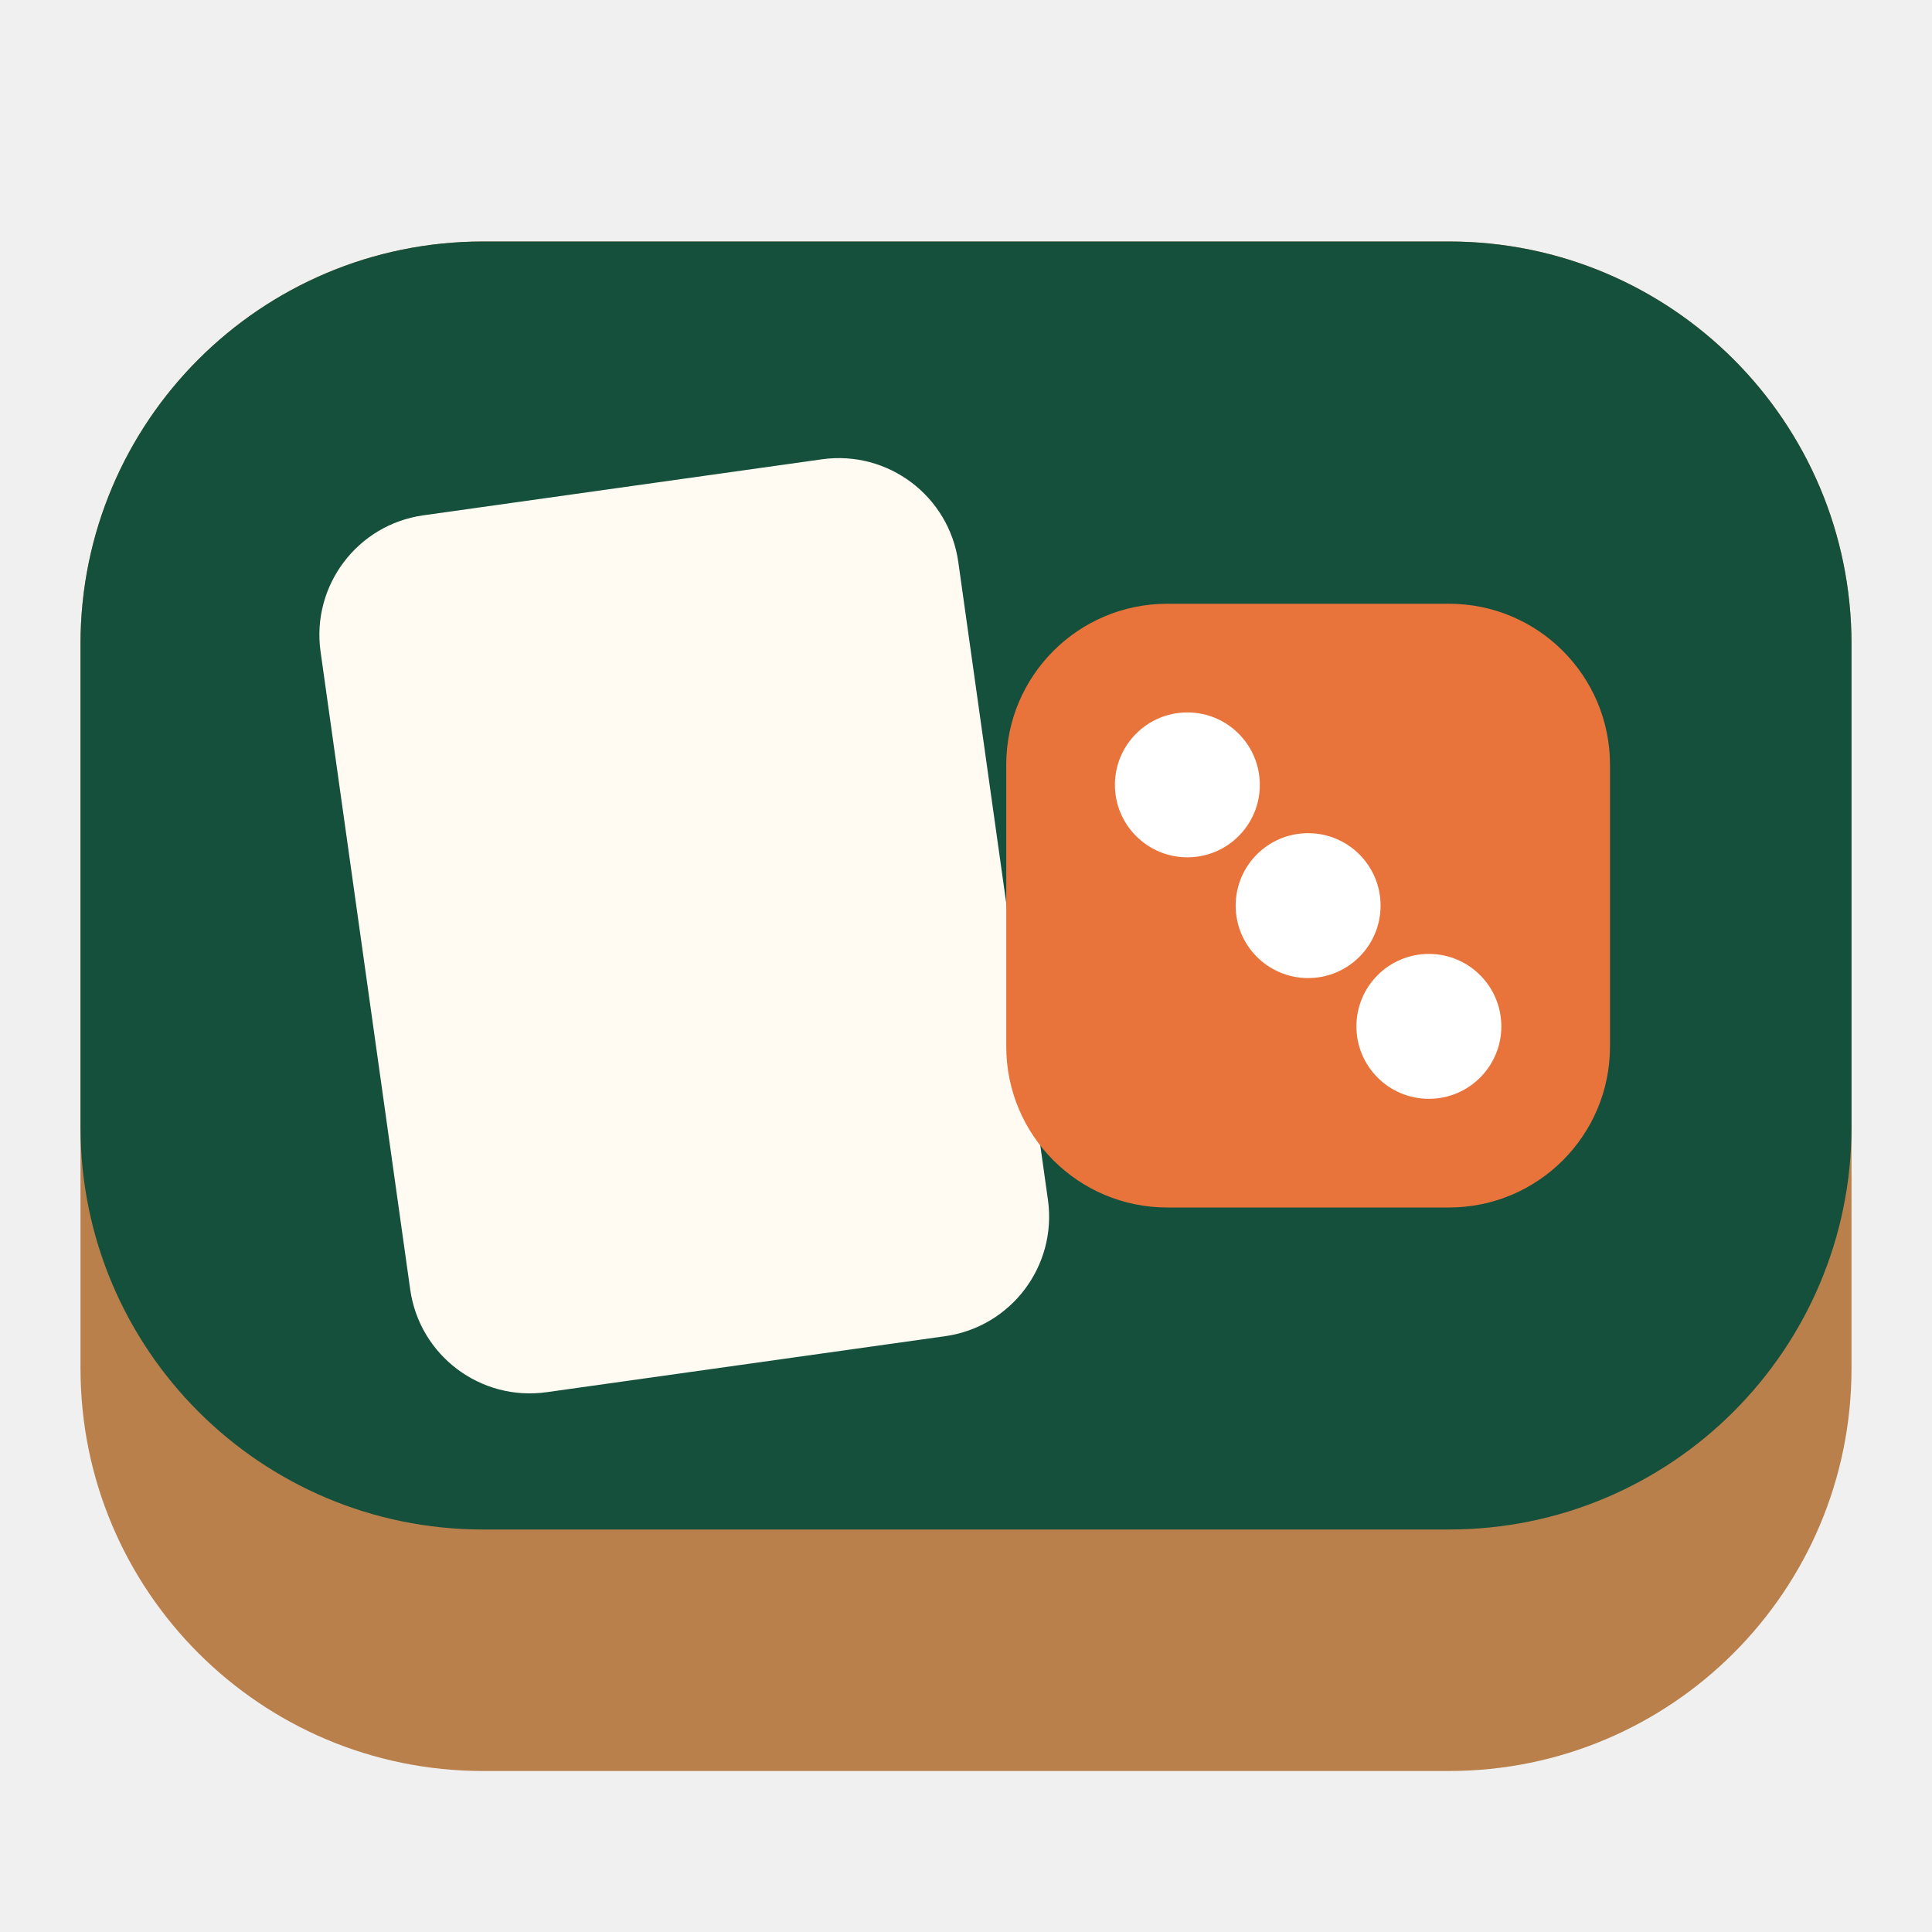
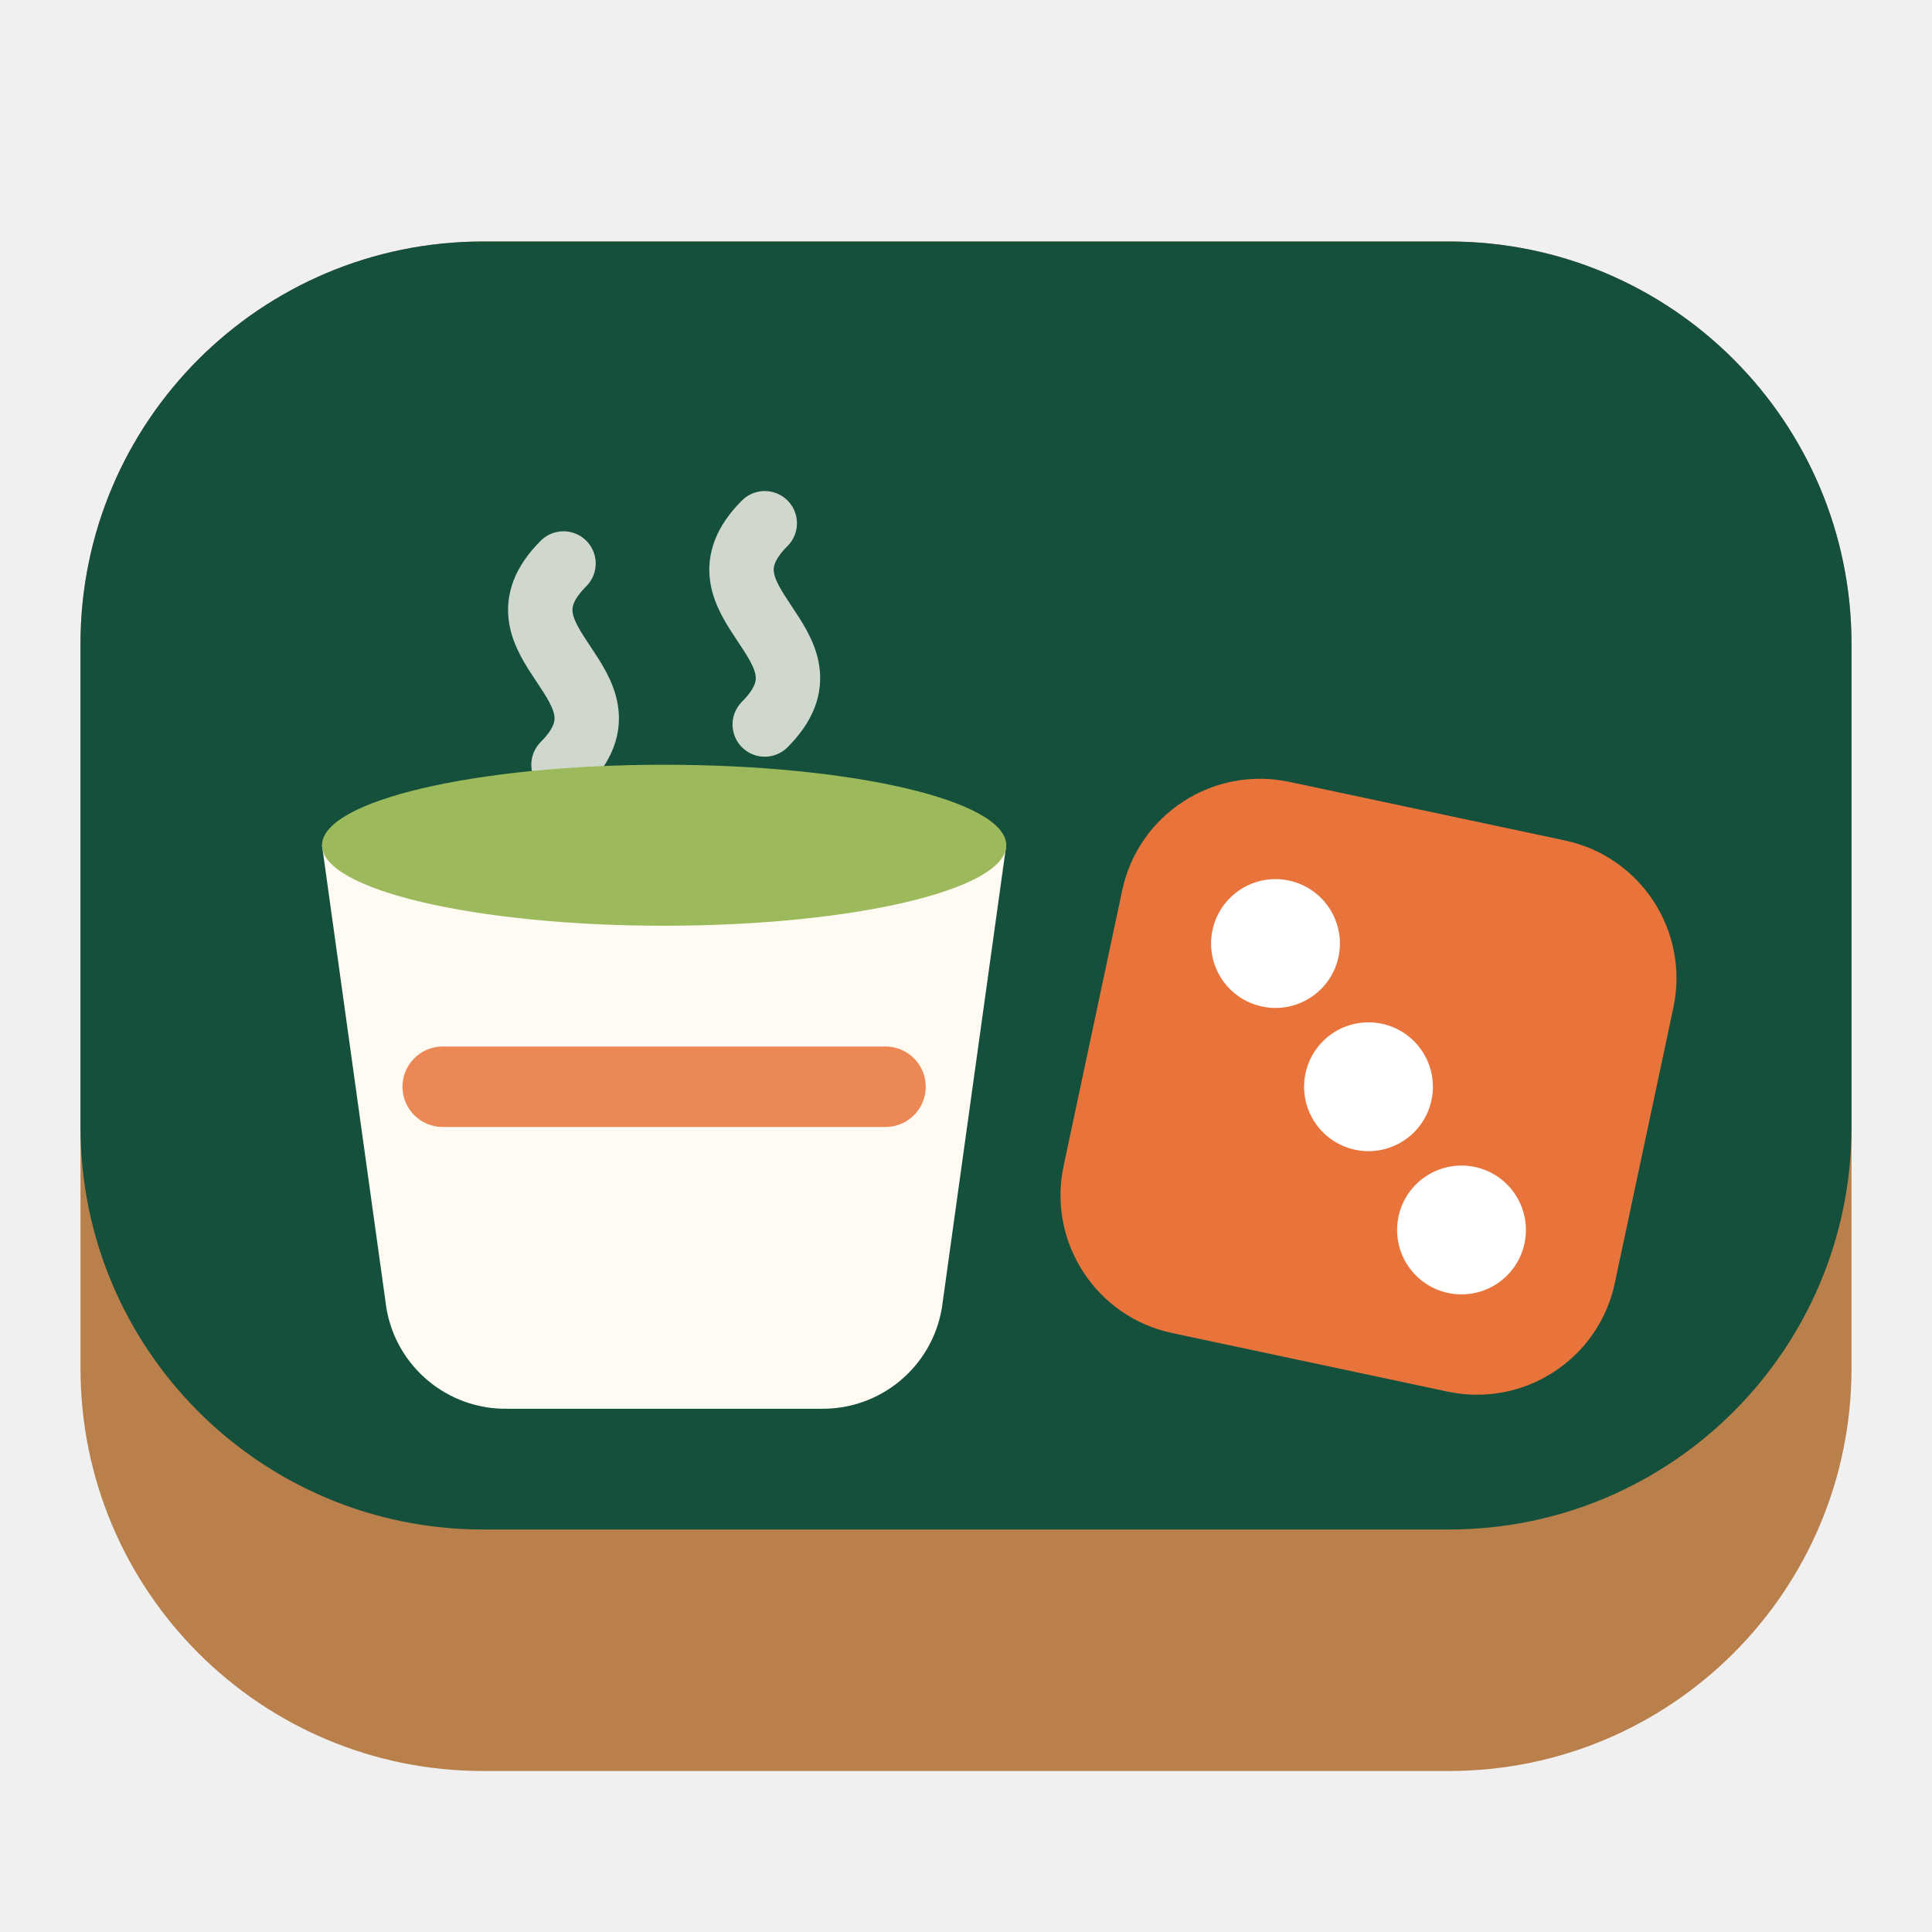
<svg xmlns="http://www.w3.org/2000/svg" viewBox="0 0 48 48">
  <rect x="2" y="6" width="44" height="38" rx="10" fill="#b9804c" />
  <rect x="2" y="6" width="44" height="32" rx="10" fill="#14503c" />
-   <rect x="9" y="12" width="16" height="22" rx="3" fill="#fffaf2" transform="rotate(-8 17 23)" />
-   <rect x="25" y="15" width="15" height="15" rx="4" fill="#e8743b" />
-   <circle cx="29.5" cy="19.5" r="1.8" fill="#fff" />
-   <circle cx="35.5" cy="25.5" r="1.8" fill="#fff" />
-   <circle cx="32.5" cy="22.5" r="1.8" fill="#fff" />
+   <path d="M14 14c-2 2 2 3 0 5M19 13c-2 2 2 3 0 5" stroke="#fffaf2" stroke-width="1.6" stroke-linecap="round" fill="none" opacity="0.8" />
+   <path d="M8 21h17l-1.6 11.5a3 3 0 0 1-3 2.5h-7.8a3 3 0 0 1-3-2.5z" fill="#fffaf2" />
+   <ellipse cx="16.5" cy="21" rx="8.5" ry="2" fill="#9cba5b" />
+   <rect x="10" y="26" width="13" height="2" rx="1" fill="#e8743b" opacity="0.85" />
+   <g transform="rotate(12 34 27)">
+     <rect x="27" y="20" width="14" height="14" rx="3.5" fill="#e8743b" />
+     <circle cx="31" cy="24" r="1.6" fill="#fff" />
+     <circle cx="34" cy="27" r="1.6" fill="#fff" />
+     <circle cx="37" cy="30" r="1.6" fill="#fff" />
+   </g>
</svg>
